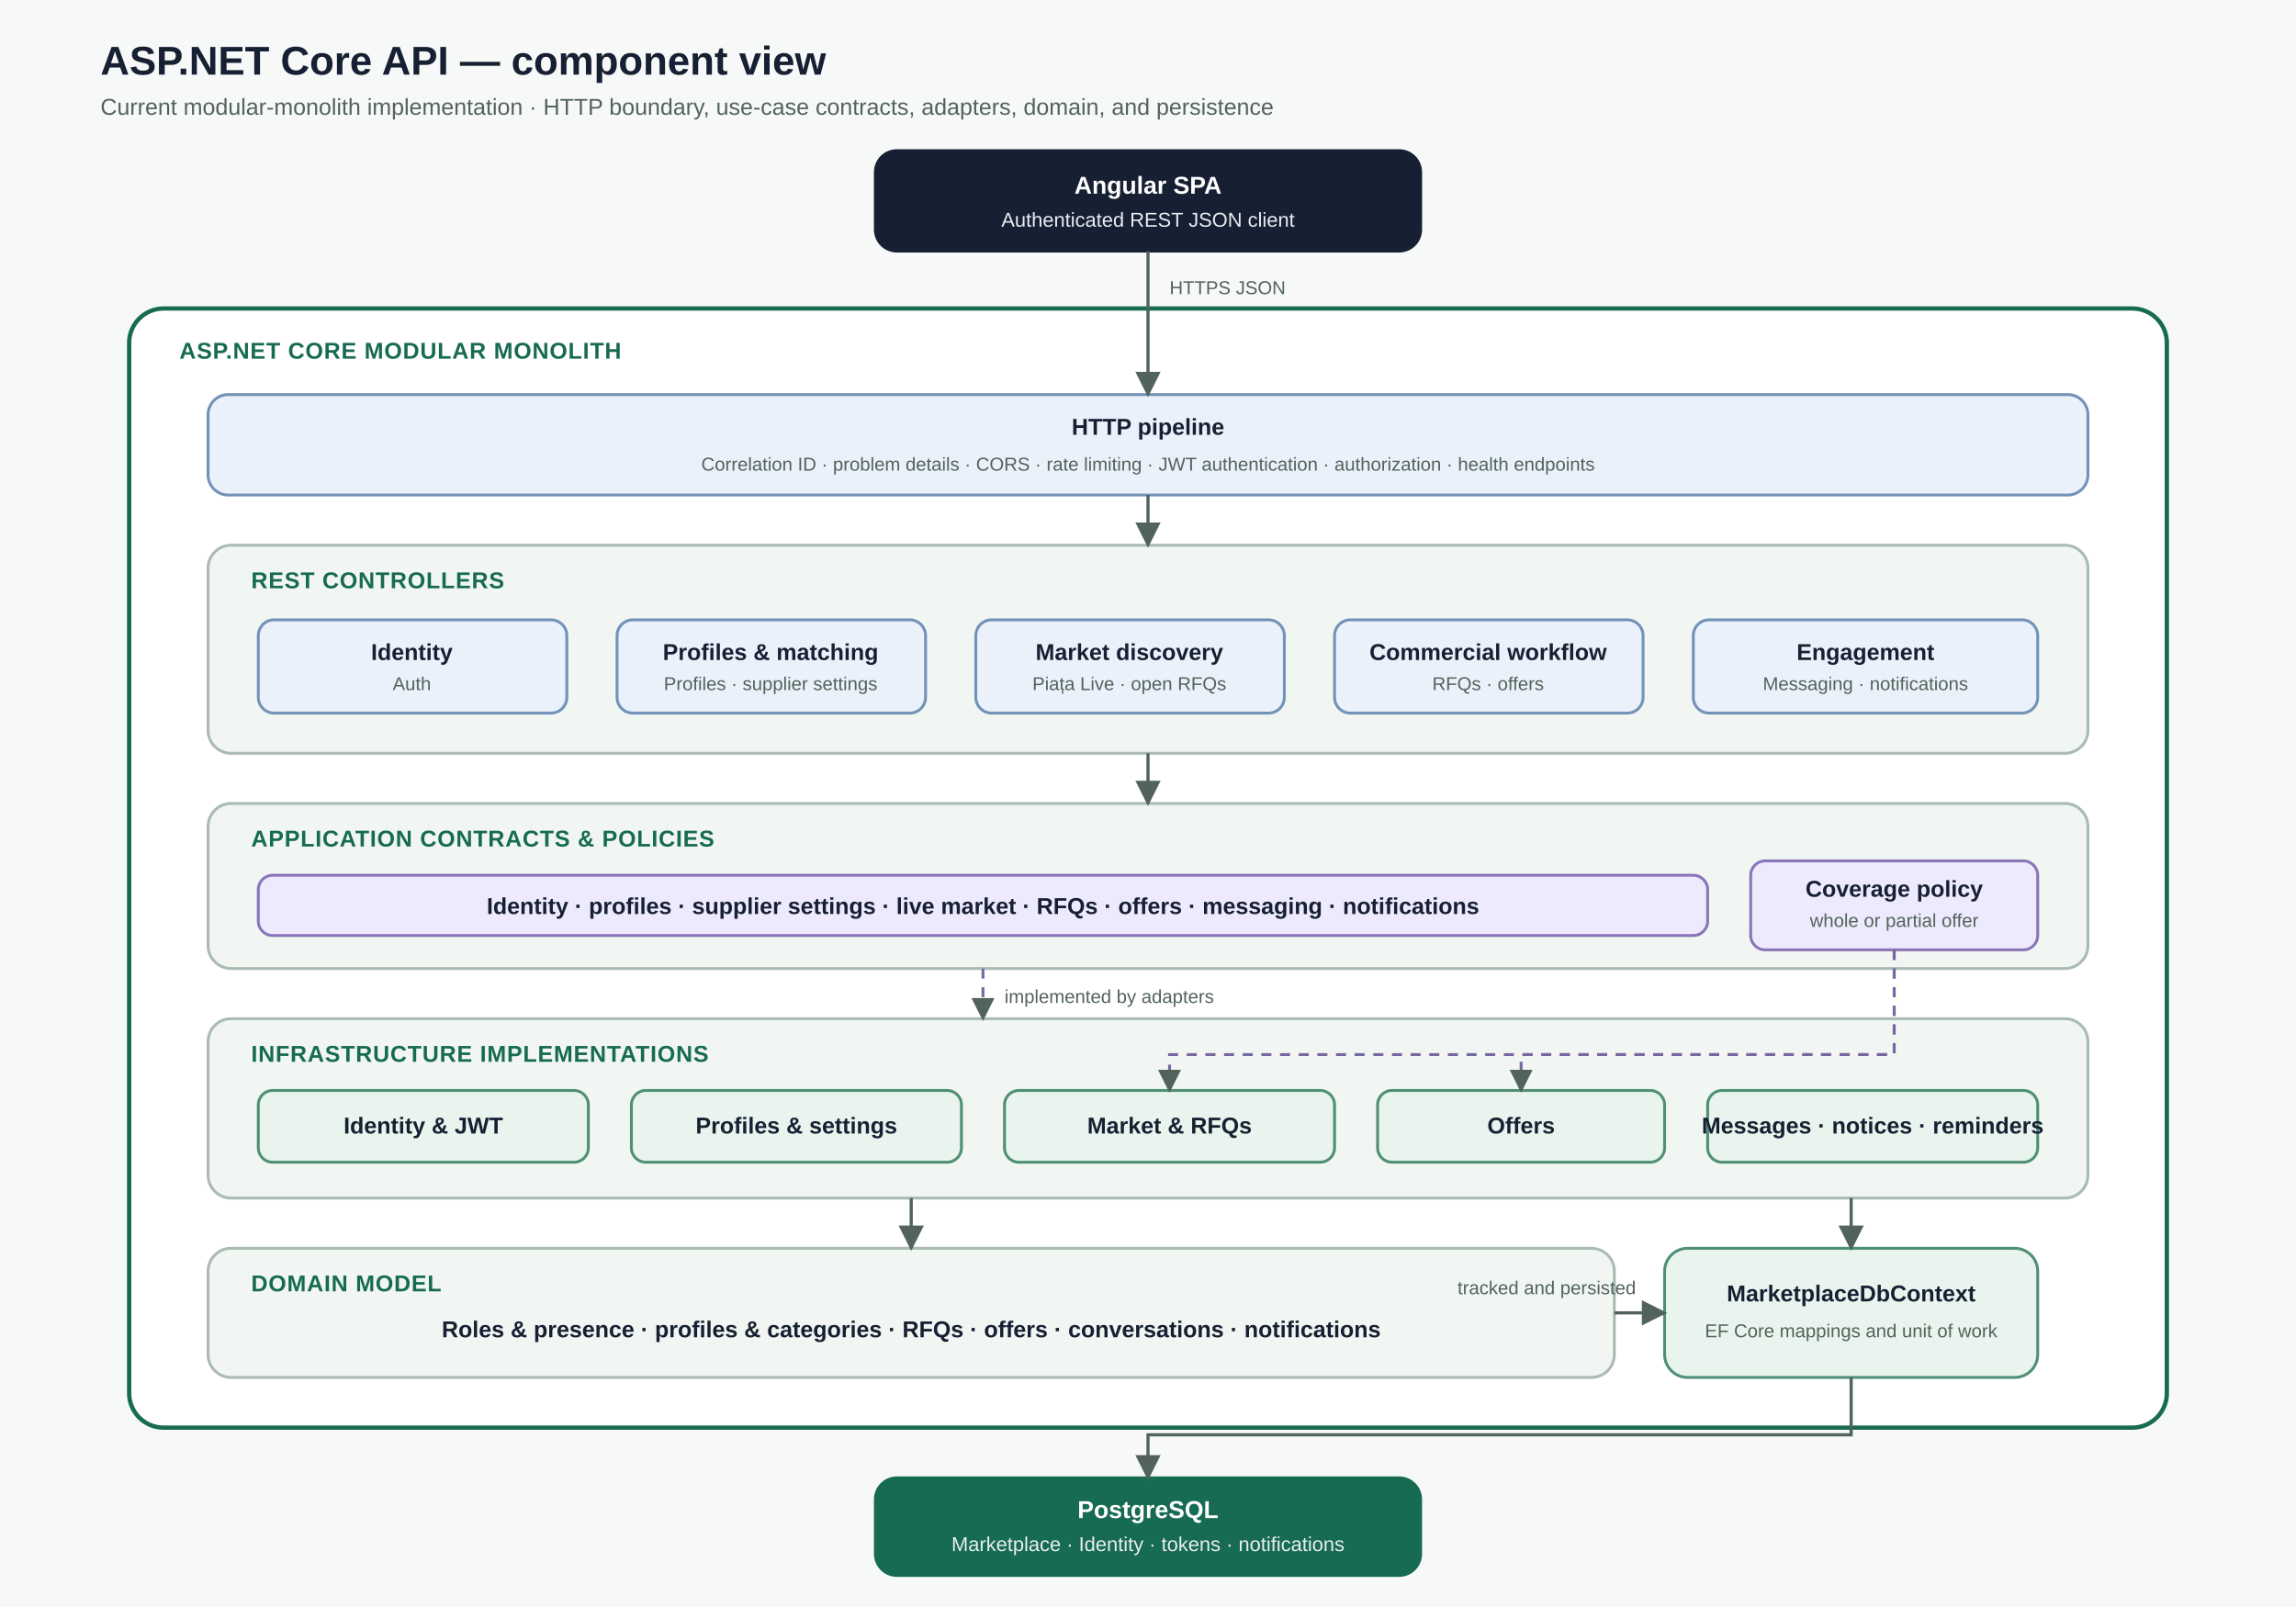
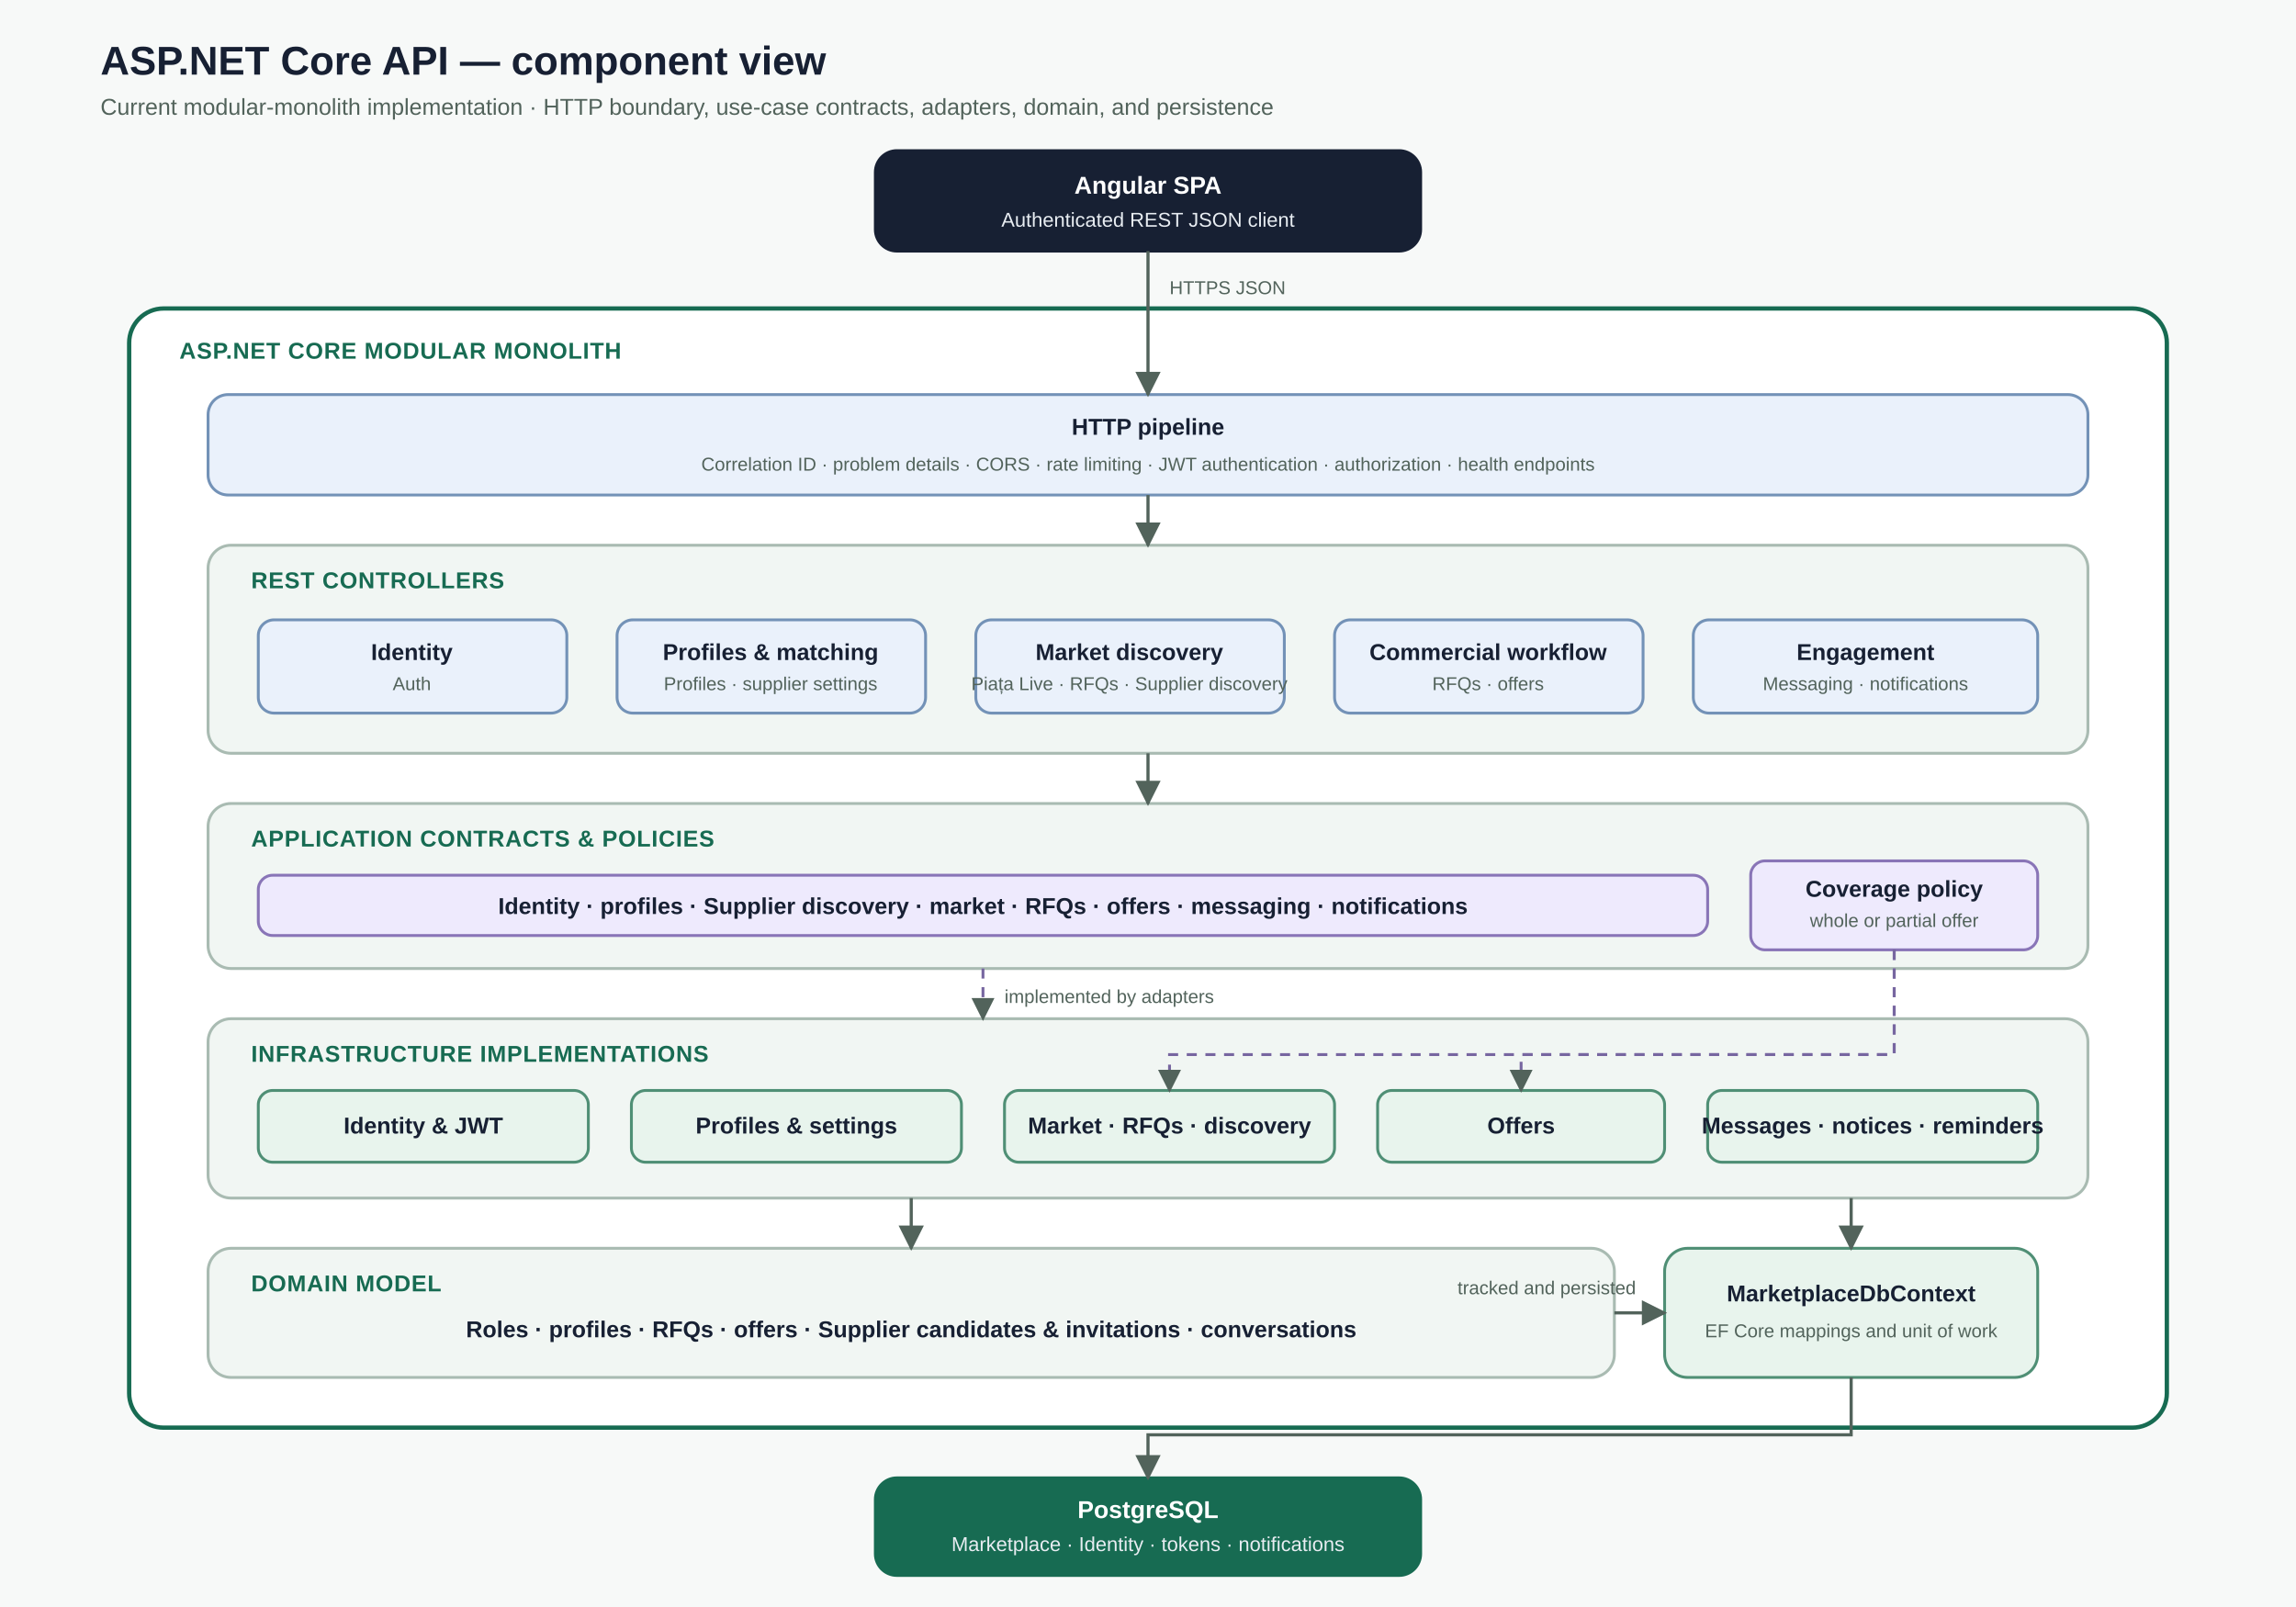
<svg xmlns="http://www.w3.org/2000/svg" width="1600" height="1120" viewBox="0 0 1600 1120" role="img" aria-labelledby="title description">
  <defs>
    <marker id="arrow" viewBox="0 0 10 10" refX="9" refY="5" markerWidth="8" markerHeight="8" orient="auto-start-reverse">
      <path d="M 0 0 L 10 5 L 0 10 z" fill="#52635b" />
    </marker>
    <style>
      .canvas{fill:#f7f9f8}.boundary{fill:#fff;stroke:#176b52;stroke-width:3}.group{fill:#f1f6f3;stroke:#a9bbb2;stroke-width:2}
      .api{fill:#eaf1fb;stroke:#7392b7;stroke-width:2}.application{fill:#eeeafd;stroke:#8975b7;stroke-width:2}
      .infrastructure{fill:#e8f4ed;stroke:#4f8f75;stroke-width:2}.domain{fill:#fff4d6;stroke:#b48a2d;stroke-width:2}
      .external{fill:#172033;stroke:#172033;stroke-width:2}.database{fill:#176b52;stroke:#176b52;stroke-width:2}
      .title{font:700 28px Arial,sans-serif;fill:#172033}.subtitle{font:400 16px Arial,sans-serif;fill:#52635b}
      .label{font:700 16px Arial,sans-serif;fill:#172033}.small{font:400 13px Arial,sans-serif;fill:#52635b}
      .inverse{font:700 17px Arial,sans-serif;fill:#fff}.inverseSmall{font:400 14px Arial,sans-serif;fill:#e8edf2}
      .groupLabel{font:700 16px Arial,sans-serif;fill:#176b52;letter-spacing:.5px}.line{fill:none;stroke:#52635b;stroke-width:2.2;marker-end:url(#arrow)}
      .dashed{fill:none;stroke:#7766a0;stroke-width:2;stroke-dasharray:7 6;marker-end:url(#arrow)}
    </style>
  </defs>
  <rect class="canvas" width="1600" height="1120" />
  <text class="title" x="70" y="52">ASP.NET Core API — component view</text>
  <text class="subtitle" x="70" y="80">Current modular-monolith implementation · HTTP boundary, use-case contracts, adapters, domain, and persistence</text>
  <rect class="external" x="610" y="105" width="380" height="70" rx="15" />
  <text class="inverse" x="800" y="135" text-anchor="middle">Angular SPA</text>
  <text class="inverseSmall" x="800" y="158" text-anchor="middle">Authenticated REST JSON client</text>
  <rect class="boundary" x="90" y="215" width="1420" height="780" rx="24" />
  <text class="groupLabel" x="125" y="250">ASP.NET CORE MODULAR MONOLITH</text>
  <rect class="api" x="145" y="275" width="1310" height="70" rx="14" />
  <text class="label" x="800" y="303" text-anchor="middle">HTTP pipeline</text>
  <text class="small" x="800" y="328" text-anchor="middle">Correlation ID · problem details · CORS · rate limiting · JWT authentication · authorization · health endpoints</text>
  <rect class="group" x="145" y="380" width="1310" height="145" rx="16" />
  <text class="groupLabel" x="175" y="410">REST CONTROLLERS</text>
  <rect class="api" x="180" y="432" width="215" height="65" rx="11" />
  <text class="label" x="287" y="460" text-anchor="middle">Identity</text>
  <text class="small" x="287" y="481" text-anchor="middle">Auth</text>
  <rect class="api" x="430" y="432" width="215" height="65" rx="11" />
  <text class="label" x="537" y="460" text-anchor="middle">Profiles &amp; matching</text>
  <text class="small" x="537" y="481" text-anchor="middle">Profiles · supplier settings</text>
  <rect class="api" x="680" y="432" width="215" height="65" rx="11" />
  <text class="label" x="787" y="460" text-anchor="middle">Market discovery</text>
-   <text class="small" x="787" y="481" text-anchor="middle">Piața Live · open RFQs</text>
+   <text class="small" x="787" y="481" text-anchor="middle">Piața Live · RFQs · Supplier discovery</text>
  <rect class="api" x="930" y="432" width="215" height="65" rx="11" />
  <text class="label" x="1037" y="460" text-anchor="middle">Commercial workflow</text>
  <text class="small" x="1037" y="481" text-anchor="middle">RFQs · offers</text>
  <rect class="api" x="1180" y="432" width="240" height="65" rx="11" />
  <text class="label" x="1300" y="460" text-anchor="middle">Engagement</text>
  <text class="small" x="1300" y="481" text-anchor="middle">Messaging · notifications</text>
  <rect class="group" x="145" y="560" width="1310" height="115" rx="16" />
  <text class="groupLabel" x="175" y="590">APPLICATION CONTRACTS &amp; POLICIES</text>
  <rect class="application" x="180" y="610" width="1010" height="42" rx="10" />
-   <text class="label" x="685" y="637" text-anchor="middle">Identity · profiles · supplier settings · live market · RFQs · offers · messaging · notifications</text>
+   <text class="label" x="685" y="637" text-anchor="middle">Identity · profiles · Supplier discovery · market · RFQs · offers · messaging · notifications</text>
  <rect class="application" x="1220" y="600" width="200" height="62" rx="10" />
  <text class="label" x="1320" y="625" text-anchor="middle">Coverage policy</text>
  <text class="small" x="1320" y="646" text-anchor="middle">whole or partial offer</text>
  <rect class="group" x="145" y="710" width="1310" height="125" rx="16" />
  <text class="groupLabel" x="175" y="740">INFRASTRUCTURE IMPLEMENTATIONS</text>
  <rect class="infrastructure" x="180" y="760" width="230" height="50" rx="10" />
  <text class="label" x="295" y="790" text-anchor="middle">Identity &amp; JWT</text>
  <rect class="infrastructure" x="440" y="760" width="230" height="50" rx="10" />
  <text class="label" x="555" y="790" text-anchor="middle">Profiles &amp; settings</text>
  <rect class="infrastructure" x="700" y="760" width="230" height="50" rx="10" />
-   <text class="label" x="815" y="790" text-anchor="middle">Market &amp; RFQs</text>
+   <text class="label" x="815" y="790" text-anchor="middle">Market · RFQs · discovery</text>
  <rect class="infrastructure" x="960" y="760" width="200" height="50" rx="10" />
  <text class="label" x="1060" y="790" text-anchor="middle">Offers</text>
  <rect class="infrastructure" x="1190" y="760" width="230" height="50" rx="10" />
  <text class="label" x="1305" y="790" text-anchor="middle">Messages · notices · reminders</text>
  <rect class="group" x="145" y="870" width="980" height="90" rx="16" />
  <text class="groupLabel" x="175" y="900">DOMAIN MODEL</text>
-   <text class="label" x="635" y="932" text-anchor="middle">Roles &amp; presence · profiles &amp; categories · RFQs · offers · conversations · notifications</text>
+   <text class="label" x="635" y="932" text-anchor="middle">Roles · profiles · RFQs · offers · Supplier candidates &amp; invitations · conversations</text>
  <rect class="infrastructure" x="1160" y="870" width="260" height="90" rx="16" />
  <text class="label" x="1290" y="907" text-anchor="middle">MarketplaceDbContext</text>
  <text class="small" x="1290" y="932" text-anchor="middle">EF Core mappings and unit of work</text>
  <rect class="database" x="610" y="1030" width="380" height="68" rx="15" />
  <text class="inverse" x="800" y="1058" text-anchor="middle">PostgreSQL</text>
  <text class="inverseSmall" x="800" y="1081" text-anchor="middle">Marketplace · Identity · tokens · notifications</text>
  <path class="line" d="M800 175 V275" />
  <path class="line" d="M800 345 V380" />
  <path class="line" d="M800 525 V560" />
  <path class="dashed" d="M685 675 V710" />
  <path class="line" d="M635 835 V870" />
  <path class="line" d="M1290 835 V870" />
  <path class="line" d="M1125 915 H1160" />
  <path class="line" d="M1290 960 V1000 H800 V1030" />
  <path class="dashed" d="M1320 662 V735 H1060 V760" />
  <path class="dashed" d="M1320 662 V735 H815 V760" />
  <text class="small" x="815" y="205">HTTPS JSON</text>
  <text class="small" x="700" y="699">implemented by adapters</text>
  <text class="small" x="1140" y="902" text-anchor="end">tracked and persisted</text>
</svg>
